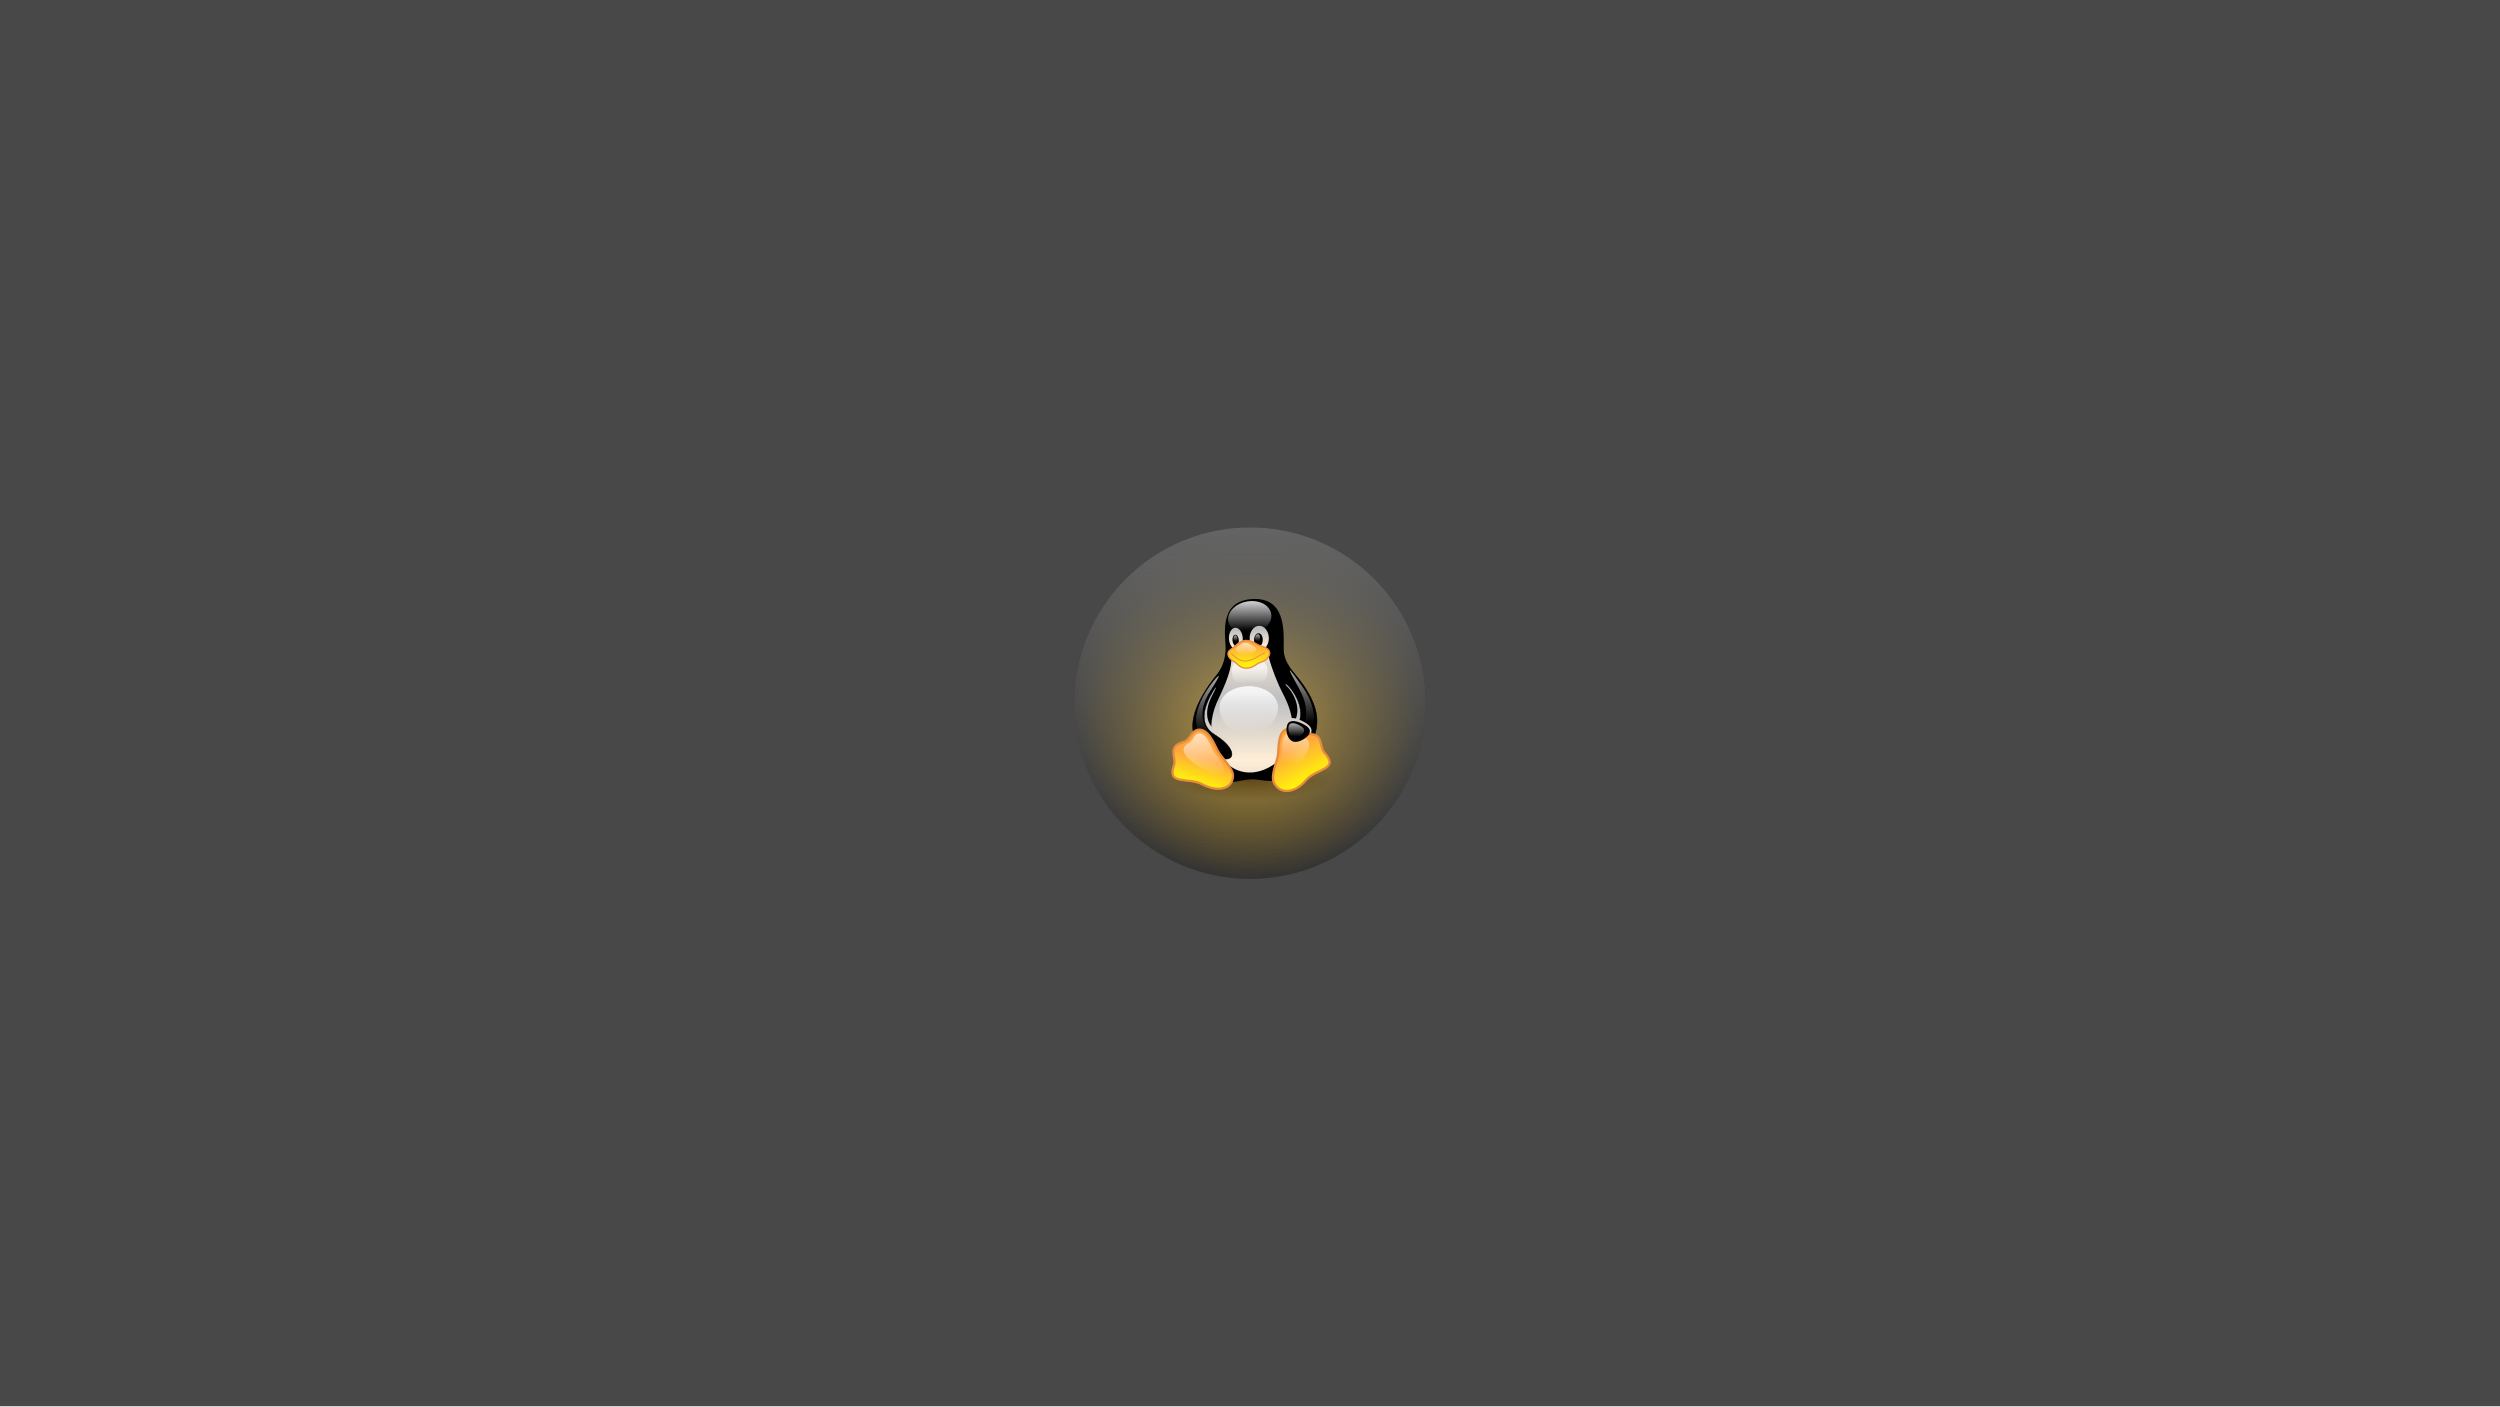
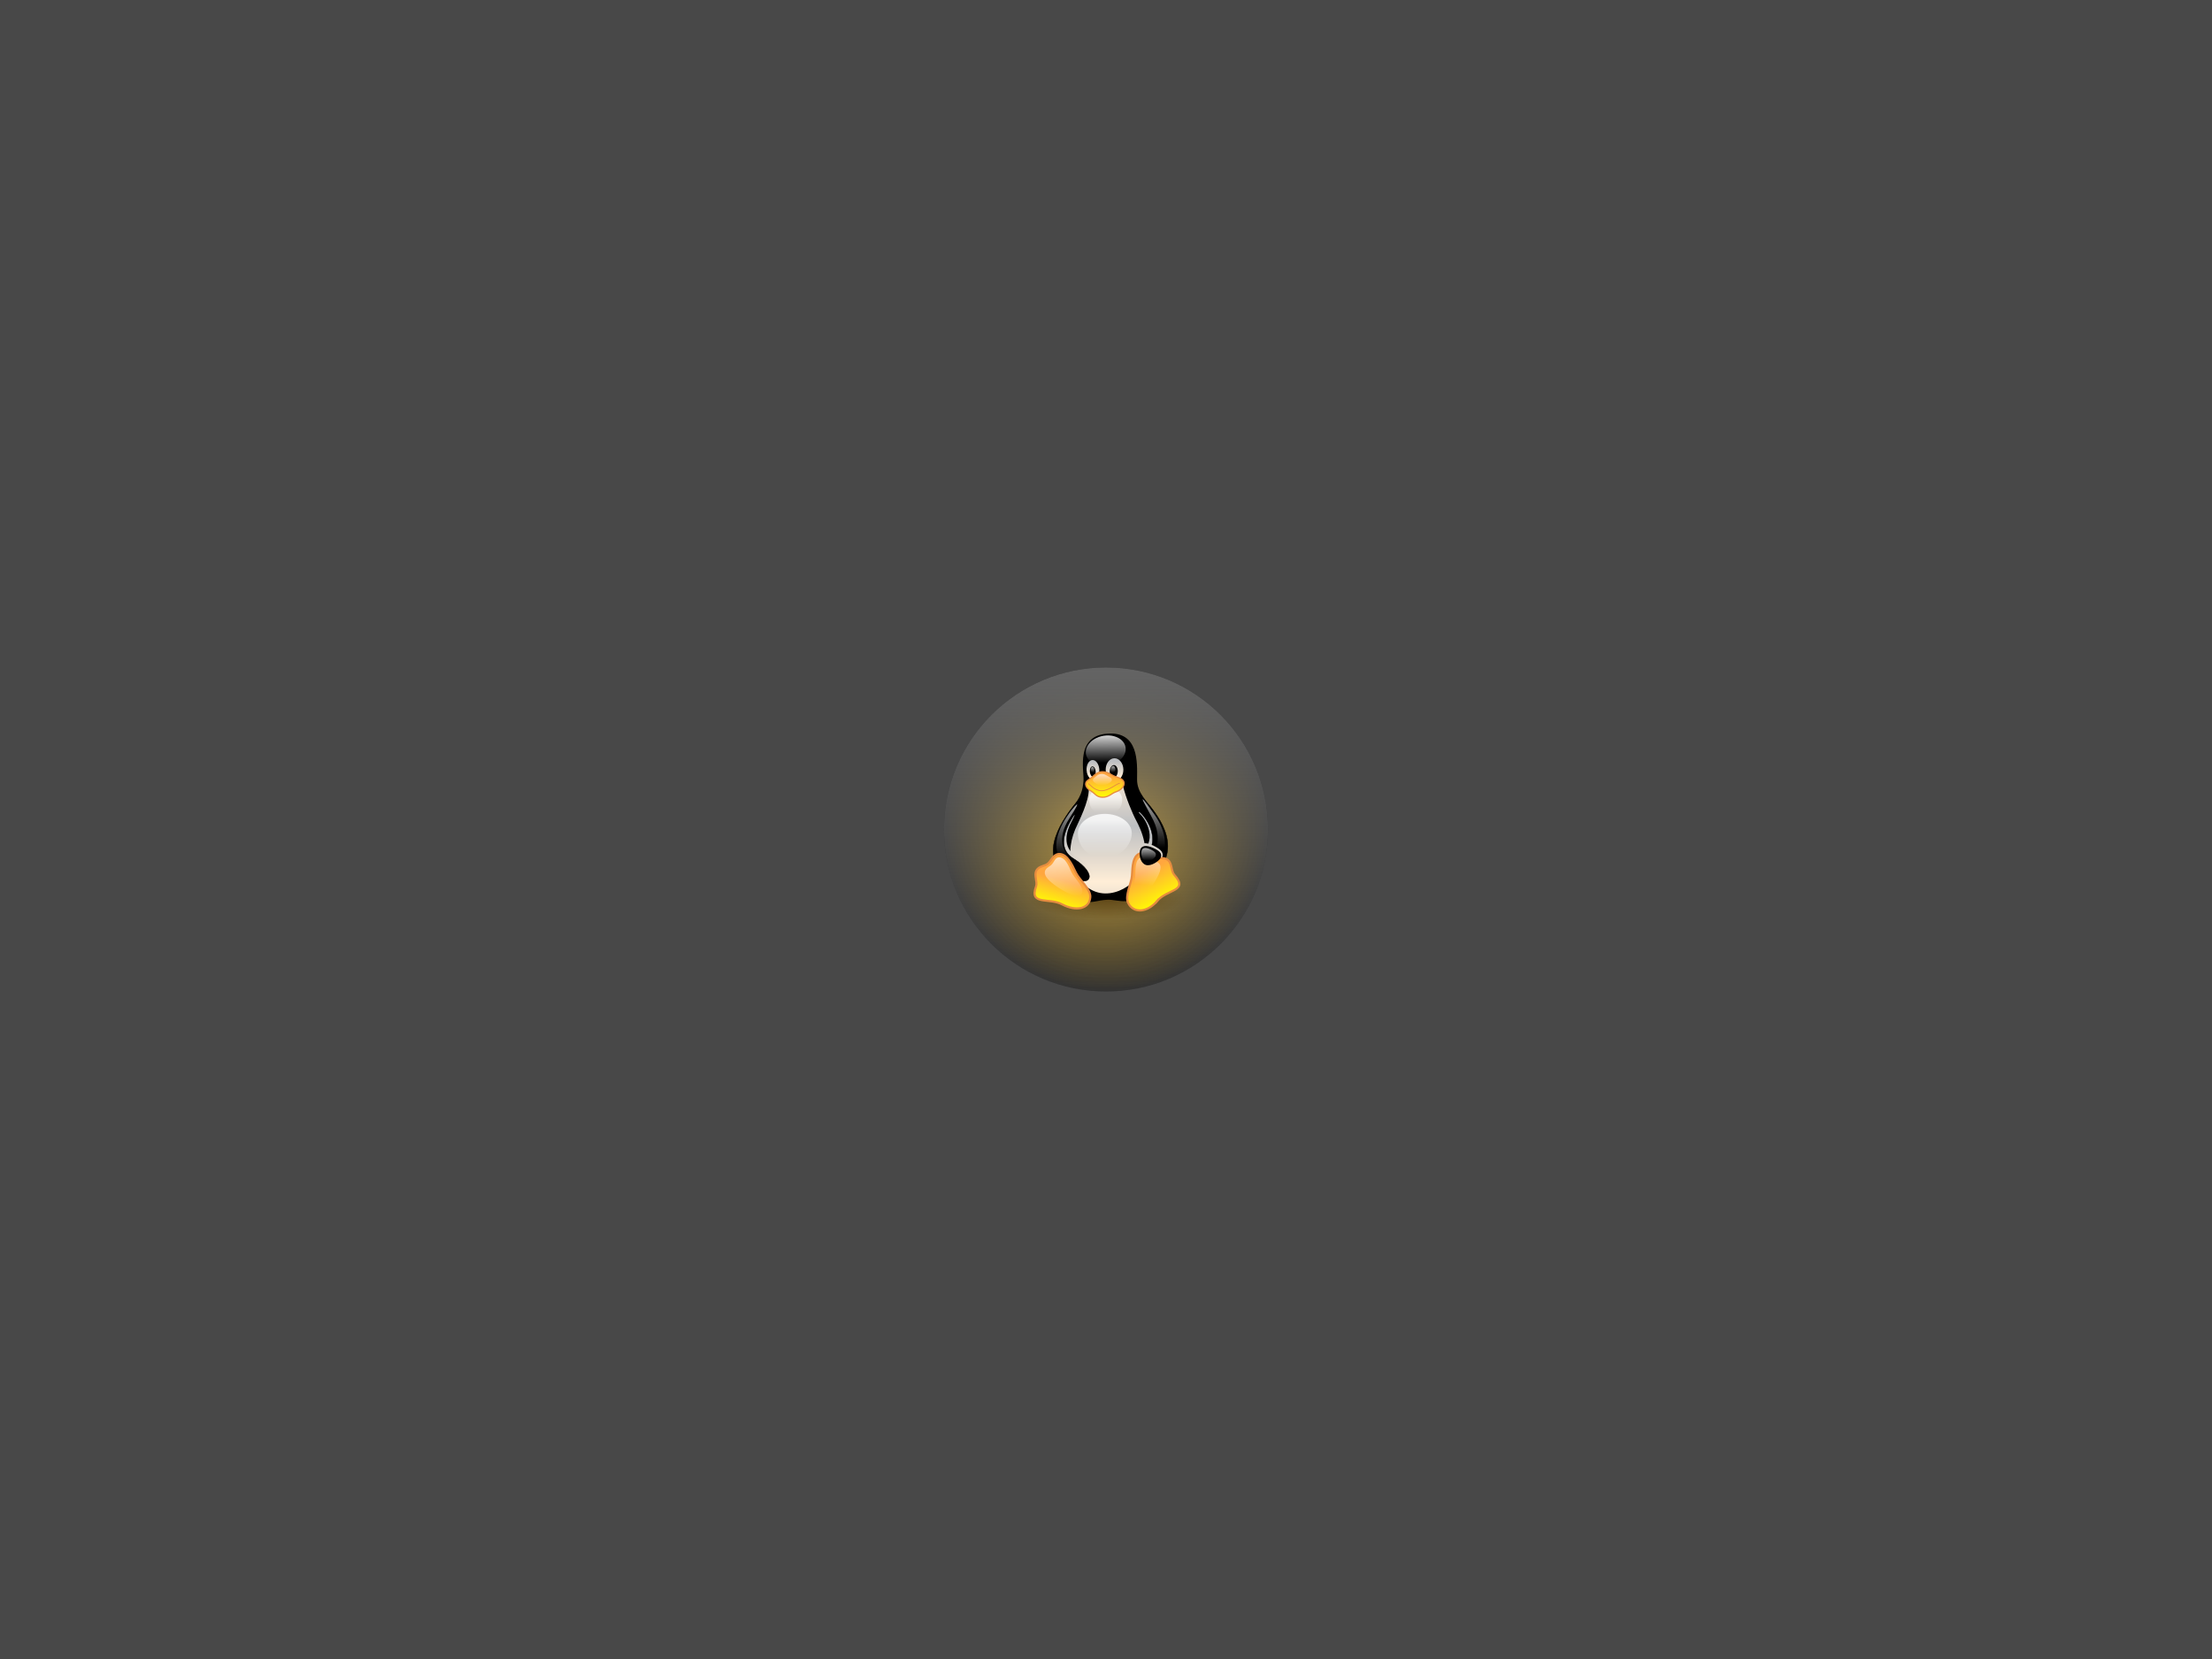
- <svg xmlns="http://www.w3.org/2000/svg" xmlns:ns1="http://www.openswatchbook.org/uri/2009/osb" xmlns:xlink="http://www.w3.org/1999/xlink" id="svg3004" version="1.1" width="1280" height="720" xml:space="preserve">
+ <svg xmlns="http://www.w3.org/2000/svg" xmlns:ns1="http://www.openswatchbook.org/uri/2009/osb" xmlns:xlink="http://www.w3.org/1999/xlink" id="svg3004" version="1.1" width="1024" height="768" xml:space="preserve">
  <defs id="defs3008">
    <linearGradient id="linearGradient4814">
      <stop style="stop-color:#ffba4e;stop-opacity:1;" offset="0" id="stop4816" />
      <stop style="stop-color:#ffba4e;stop-opacity:0;" offset="1" id="stop4818" />
    </linearGradient>
    <linearGradient id="linearGradient5047">
      <stop style="stop-color:#fdd005;stop-opacity:1;" offset="0" id="stop5049" />
      <stop style="stop-color:#fdd005;stop-opacity:0;" offset="1" id="stop5051" />
    </linearGradient>
    <linearGradient id="linearGradient4164">
      <stop style="stop-color:#a80030;stop-opacity:1;" offset="0" id="stop4166" />
      <stop style="stop-color:#a80030;stop-opacity:0;" offset="1" id="stop4168" />
    </linearGradient>
    <linearGradient id="linearGradient5303">
      <stop style="stop-color:#f26711;stop-opacity:1;" offset="0" id="stop5305" />
      <stop style="stop-color:#f26711;stop-opacity:0;" offset="1" id="stop5307" />
    </linearGradient>
    <linearGradient id="linearGradient5267">
      <stop style="stop-color:#666666;stop-opacity:1;" offset="0" id="stop5269" />
      <stop style="stop-color:#666666;stop-opacity:0;" offset="1" id="stop5271" />
    </linearGradient>
    <linearGradient id="linearGradient5251" ns1:paint="solid">
      <stop style="stop-color:#666666;stop-opacity:1;" offset="0" id="stop5253" />
    </linearGradient>
    <linearGradient xlink:href="#linearGradient5267" id="linearGradient5273" x1="-395.365" y1="-212.642" x2="4.763" y2="-212.642" gradientUnits="userSpaceOnUse" />
    <radialGradient xlink:href="#linearGradient5303" id="radialGradient5325" cx="-163.148" cy="-366.263" fx="-163.148" fy="-366.263" r="144.094" gradientTransform="matrix(1,0,0,0.9338842,0,-24.21576)" gradientUnits="userSpaceOnUse" />
    <radialGradient xlink:href="#linearGradient4164" id="radialGradient4170" cx="1447.778" cy="-272.917" fx="1447.778" fy="-272.917" r="223.333" gradientTransform="matrix(1,0,0,0.9751244,0,-6.788974)" gradientUnits="userSpaceOnUse" />
    <radialGradient xlink:href="#linearGradient4164-9" id="radialGradient4170-9" cx="1447.778" cy="-272.917" fx="1447.778" fy="-272.917" r="223.333" gradientTransform="matrix(1,0,0,0.9751244,0,-6.788974)" gradientUnits="userSpaceOnUse" />
    <linearGradient id="linearGradient4164-9">
      <stop style="stop-color:#a80030;stop-opacity:1;" offset="0" id="stop4166-0" />
      <stop style="stop-color:#a80030;stop-opacity:0;" offset="1" id="stop4168-2" />
    </linearGradient>
    <radialGradient r="223.333" fy="-272.917" fx="1447.778" cy="-272.917" cx="1447.778" gradientTransform="matrix(1,0,0,0.9751244,0,-6.788974)" gradientUnits="userSpaceOnUse" id="radialGradient4206" xlink:href="#linearGradient4164-9" />
    <radialGradient xlink:href="#linearGradient4164" id="radialGradient14319" gradientUnits="userSpaceOnUse" gradientTransform="matrix(1,0,0,0.9751244,0,-6.788974)" cx="1447.778" cy="-272.917" fx="1447.778" fy="-272.917" r="223.333" />
    <linearGradient xlink:href="#linearGradient5267" id="linearGradient14321" gradientUnits="userSpaceOnUse" x1="-395.365" y1="-212.642" x2="4.763" y2="-212.642" />
    <linearGradient xlink:href="#linearGradient5267" id="linearGradient14345" gradientUnits="userSpaceOnUse" x1="-395.365" y1="-212.642" x2="4.763" y2="-212.642" />
    <radialGradient xlink:href="#linearGradient4164" id="radialGradient14347" gradientUnits="userSpaceOnUse" gradientTransform="matrix(1,0,0,0.9751244,0,-6.788974)" cx="1447.778" cy="-272.917" fx="1447.778" fy="-272.917" r="223.333" />
    <radialGradient xlink:href="#linearGradient4164" id="radialGradient14931" gradientUnits="userSpaceOnUse" gradientTransform="matrix(1,0,0,0.9751244,0,-6.788974)" cx="1447.778" cy="-272.917" fx="1447.778" fy="-272.917" r="223.333" />
    <linearGradient xlink:href="#linearGradient5267" id="linearGradient14933" gradientUnits="userSpaceOnUse" x1="-395.365" y1="-212.642" x2="4.763" y2="-212.642" />
    <radialGradient xlink:href="#linearGradient4164" id="radialGradient14961" gradientUnits="userSpaceOnUse" gradientTransform="matrix(1,0,0,0.9751244,0,-6.788974)" cx="1447.778" cy="-272.917" fx="1447.778" fy="-272.917" r="223.333" />
    <linearGradient xlink:href="#linearGradient5267" id="linearGradient14963" gradientUnits="userSpaceOnUse" x1="-395.365" y1="-212.642" x2="4.763" y2="-212.642" />
    <radialGradient xlink:href="#linearGradient4164" id="radialGradient14989" gradientUnits="userSpaceOnUse" gradientTransform="matrix(1,0,0,0.9751244,0,-6.788974)" cx="1447.778" cy="-272.917" fx="1447.778" fy="-272.917" r="223.333" />
    <linearGradient xlink:href="#linearGradient5267" id="linearGradient14991" gradientUnits="userSpaceOnUse" x1="-395.365" y1="-212.642" x2="4.763" y2="-212.642" />
    <linearGradient xlink:href="#linearGradient5267" id="linearGradient15015" gradientUnits="userSpaceOnUse" x1="-395.365" y1="-212.642" x2="4.763" y2="-212.642" />
    <linearGradient xlink:href="#linearGradient5267" id="linearGradient3725" gradientUnits="userSpaceOnUse" x1="-395.365" y1="-212.642" x2="4.763" y2="-212.642" />
    <radialGradient r="125.556" fy="-292.917" fx="-318.889" cy="-292.917" cx="-318.889" gradientTransform="matrix(1,0,0,1.061947,0,18.14526)" gradientUnits="userSpaceOnUse" id="radialGradient3812" xlink:href="#linearGradient3787-8" />
    <linearGradient id="linearGradient3787-8">
      <stop style="stop-color:#000000;stop-opacity:1;" offset="0" id="stop3789-9" />
      <stop style="stop-color:#000000;stop-opacity:0;" offset="1" id="stop3791-4" />
    </linearGradient>
    <radialGradient r="125.556" fy="-292.917" fx="-318.889" cy="-292.917" cx="-318.889" gradientTransform="matrix(1,0,0,1.061947,0,18.14526)" gradientUnits="userSpaceOnUse" id="radialGradient6789" xlink:href="#linearGradient3787-8" />
    <linearGradient xlink:href="#linearGradient5267" id="linearGradient4511" gradientUnits="userSpaceOnUse" x1="-395.365" y1="-212.642" x2="4.763" y2="-212.642" />
    <radialGradient xlink:href="#linearGradient5047" id="radialGradient5053" cx="1447.778" cy="-272.917" fx="1447.778" fy="-272.917" r="223.333" gradientTransform="matrix(1,0,0,0.9751244,0,-6.788974)" gradientUnits="userSpaceOnUse" />
    <radialGradient xlink:href="#linearGradient3787-8" id="radialGradient5083" gradientUnits="userSpaceOnUse" gradientTransform="matrix(1,0,0,1.061947,0,18.14526)" cx="-318.889" cy="-292.917" fx="-318.889" fy="-292.917" r="125.556" />
    <radialGradient xlink:href="#linearGradient3787-8" id="radialGradient5117" gradientUnits="userSpaceOnUse" gradientTransform="matrix(1,0,0,1.061947,0,18.14526)" cx="-318.889" cy="-292.917" fx="-318.889" fy="-292.917" r="125.556" />
    <linearGradient xlink:href="#linearGradient5267" id="linearGradient5121" gradientUnits="userSpaceOnUse" x1="-395.365" y1="-212.642" x2="4.763" y2="-212.642" />
    <radialGradient xlink:href="#linearGradient172" id="radialGradient1399" gradientTransform="scale(1.045233,0.956725)" cx="446.778" cy="1219.412" fx="446.778" fy="1219.412" r="195.072" gradientUnits="userSpaceOnUse" />
    <linearGradient id="linearGradient172">
      <stop style="stop-color:#3f2600;stop-opacity:0.6;" offset="0" id="stop173" />
      <stop style="stop-color:#3f2600;stop-opacity:0;" offset="1" id="stop174" />
    </linearGradient>
    <linearGradient xlink:href="#linearGradient153" id="linearGradient1401" gradientUnits="userSpaceOnUse" x1="400.578" y1="369.53" x2="400.844" y2="304.079" gradientTransform="scale(0.575262,1.738339)" />
    <linearGradient id="linearGradient153">
      <stop style="stop-color:#ffeed7;stop-opacity:1;" offset="0" id="stop154" />
      <stop style="stop-color:#bdbfc2;stop-opacity:1;" offset="1" id="stop155" />
    </linearGradient>
    <linearGradient xlink:href="#linearGradient138" id="linearGradient1403" gradientUnits="userSpaceOnUse" x1="303.018" y1="237.932" x2="297.086" y2="330.096" gradientTransform="scale(1.116071,0.896001)" />
    <linearGradient id="linearGradient138">
      <stop style="stop-color:#ffffff;stop-opacity:0.8;" offset="0" id="stop139" />
      <stop style="stop-color:#ffffff;stop-opacity:0;" offset="1" id="stop140" />
    </linearGradient>
    <linearGradient xlink:href="#linearGradient153" id="linearGradient1405" gradientUnits="userSpaceOnUse" gradientTransform="scale(0.816497,1.224744)" x1="378.938" y1="278.602" x2="380.273" y2="243.916" />
    <linearGradient id="linearGradient3563">
      <stop style="stop-color:#ffeed7;stop-opacity:1;" offset="0" id="stop3565" />
      <stop style="stop-color:#bdbfc2;stop-opacity:1;" offset="1" id="stop3567" />
    </linearGradient>
    <linearGradient xlink:href="#linearGradient153" id="linearGradient1407" gradientUnits="userSpaceOnUse" x1="381.387" y1="277.495" x2="380.552" y2="245.683" gradientTransform="scale(0.816497,1.224744)" />
    <linearGradient id="linearGradient3570">
      <stop style="stop-color:#ffeed7;stop-opacity:1;" offset="0" id="stop3572" />
      <stop style="stop-color:#bdbfc2;stop-opacity:1;" offset="1" id="stop3574" />
    </linearGradient>
    <linearGradient xlink:href="#linearGradient167" id="linearGradient1409" gradientUnits="userSpaceOnUse" gradientTransform="scale(0.816497,1.224744)" x1="379.096" y1="240.927" x2="376.796" y2="281.016" />
    <linearGradient id="linearGradient167">
      <stop style="stop-color:#ffffff;stop-opacity:0.65;" offset="0" id="stop168" />
      <stop style="stop-color:#ffffff;stop-opacity:0;" offset="1" id="stop169" />
    </linearGradient>
    <linearGradient xlink:href="#linearGradient167" id="linearGradient1411" gradientUnits="userSpaceOnUse" x1="389.635" y1="242.282" x2="387.069" y2="281.325" gradientTransform="scale(0.816497,1.224744)" />
    <linearGradient id="linearGradient3581">
      <stop style="stop-color:#ffffff;stop-opacity:0.65;" offset="0" id="stop3583" />
      <stop style="stop-color:#ffffff;stop-opacity:0;" offset="1" id="stop3585" />
    </linearGradient>
    <linearGradient xlink:href="#linearGradient153" id="linearGradient1413" gradientUnits="userSpaceOnUse" spreadMethod="reflect" x1="437.579" y1="528.872" x2="437.579" y2="394.104" gradientTransform="scale(0.812855,1.230232)" />
    <linearGradient id="linearGradient3588">
      <stop style="stop-color:#ffeed7;stop-opacity:1;" offset="0" id="stop3590" />
      <stop style="stop-color:#bdbfc2;stop-opacity:1;" offset="1" id="stop3592" />
    </linearGradient>
    <linearGradient xlink:href="#linearGradient153" id="linearGradient1415" gradientUnits="userSpaceOnUse" x1="375.173" y1="419.785" x2="377.485" y2="324.038" gradientTransform="scale(0.649784,1.538974)" />
    <linearGradient id="linearGradient3595">
      <stop style="stop-color:#ffeed7;stop-opacity:1;" offset="0" id="stop3597" />
      <stop style="stop-color:#bdbfc2;stop-opacity:1;" offset="1" id="stop3599" />
    </linearGradient>
    <linearGradient xlink:href="#linearGradient138" id="linearGradient1417" gradientUnits="userSpaceOnUse" x1="320.751" y1="498.178" x2="321.322" y2="614.504" gradientTransform="scale(1.074798,0.930408)" />
    <linearGradient id="linearGradient3602">
      <stop style="stop-color:#ffffff;stop-opacity:0.8;" offset="0" id="stop3604" />
      <stop style="stop-color:#ffffff;stop-opacity:0;" offset="1" id="stop3606" />
    </linearGradient>
    <linearGradient xlink:href="#linearGradient167" id="linearGradient1419" gradientUnits="userSpaceOnUse" x1="322.483" y1="435.268" x2="323.251" y2="488.483" gradientTransform="scale(1.077001,0.928504)" />
    <linearGradient id="linearGradient3609">
      <stop style="stop-color:#ffffff;stop-opacity:0.65;" offset="0" id="stop3611" />
      <stop style="stop-color:#ffffff;stop-opacity:0;" offset="1" id="stop3613" />
    </linearGradient>
    <linearGradient xlink:href="#linearGradient167" id="linearGradient1421" gradientUnits="userSpaceOnUse" x1="411.221" y1="242.944" x2="411.221" y2="331.449" gradientTransform="scale(0.571707,1.749147)" />
    <linearGradient id="linearGradient3616">
      <stop style="stop-color:#ffffff;stop-opacity:0.65;" offset="0" id="stop3618" />
      <stop style="stop-color:#ffffff;stop-opacity:0;" offset="1" id="stop3620" />
    </linearGradient>
    <linearGradient xlink:href="#linearGradient167" id="linearGradient1423" gradientUnits="userSpaceOnUse" x1="867.345" y1="234.739" x2="867.335" y2="314.839" gradientTransform="scale(0.572667,1.746214)" />
    <linearGradient id="linearGradient3623">
      <stop style="stop-color:#ffffff;stop-opacity:0.65;" offset="0" id="stop3625" />
      <stop style="stop-color:#ffffff;stop-opacity:0;" offset="1" id="stop3627" />
    </linearGradient>
    <linearGradient xlink:href="#linearGradient162" id="linearGradient1425" gradientUnits="userSpaceOnUse" x1="236.254" y1="657.111" x2="212.51" y2="737.412" gradientTransform="scale(1.011514,0.988617)" />
    <linearGradient id="linearGradient162">
      <stop style="stop-color:#ffa63f;stop-opacity:1;" offset="0" id="stop163" />
      <stop style="stop-color:#ffff00;stop-opacity:1;" offset="1" id="stop164" />
    </linearGradient>
    <linearGradient xlink:href="#linearGradient153" id="linearGradient1427" gradientUnits="userSpaceOnUse" x1="381.566" y1="655.731" x2="279.643" y2="386.666" gradientTransform="scale(1.065499,0.938527)" />
    <linearGradient id="linearGradient3634">
      <stop style="stop-color:#ffeed7;stop-opacity:1;" offset="0" id="stop3636" />
      <stop style="stop-color:#bdbfc2;stop-opacity:1;" offset="1" id="stop3638" />
    </linearGradient>
    <linearGradient xlink:href="#linearGradient162" id="linearGradient1429" gradientUnits="userSpaceOnUse" x1="218.117" y1="630.305" x2="203.127" y2="737.854" gradientTransform="scale(1.009851,0.990245)" />
    <linearGradient id="linearGradient3641">
      <stop style="stop-color:#ffa63f;stop-opacity:1;" offset="0" id="stop3643" />
      <stop style="stop-color:#ffff00;stop-opacity:1;" offset="1" id="stop3645" />
    </linearGradient>
    <linearGradient xlink:href="#linearGradient167" id="linearGradient1431" gradientUnits="userSpaceOnUse" gradientTransform="scale(1.007724,0.992335)" x1="117.89" y1="587.236" x2="182.245" y2="704.731" />
    <linearGradient id="linearGradient3648">
      <stop style="stop-color:#ffffff;stop-opacity:0.65;" offset="0" id="stop3650" />
      <stop style="stop-color:#ffffff;stop-opacity:0;" offset="1" id="stop3652" />
    </linearGradient>
    <linearGradient xlink:href="#linearGradient167" id="linearGradient1433" gradientUnits="userSpaceOnUse" x1="223.101" y1="570.418" x2="230.535" y2="710.977" gradientTransform="scale(0.999504,1.000496)" />
    <linearGradient id="linearGradient3655">
      <stop style="stop-color:#ffffff;stop-opacity:0.65;" offset="0" id="stop3657" />
      <stop style="stop-color:#ffffff;stop-opacity:0;" offset="1" id="stop3659" />
    </linearGradient>
    <linearGradient xlink:href="#linearGradient167" id="linearGradient1435" gradientUnits="userSpaceOnUse" x1="316.94" y1="474.018" x2="371.609" y2="582.635" gradientTransform="scale(1.065499,0.938527)" />
    <linearGradient id="linearGradient3662">
      <stop style="stop-color:#ffffff;stop-opacity:0.65;" offset="0" id="stop3664" />
      <stop style="stop-color:#ffffff;stop-opacity:0;" offset="1" id="stop3666" />
    </linearGradient>
    <linearGradient xlink:href="#linearGradient162" id="linearGradient1437" gradientUnits="userSpaceOnUse" x1="284.687" y1="410.463" x2="285.459" y2="485.699" gradientTransform="scale(1.218684,0.820557)" />
    <linearGradient id="linearGradient3669">
      <stop style="stop-color:#ffa63f;stop-opacity:1;" offset="0" id="stop3671" />
      <stop style="stop-color:#ffff00;stop-opacity:1;" offset="1" id="stop3673" />
    </linearGradient>
    <linearGradient xlink:href="#linearGradient167" id="linearGradient1439" gradientUnits="userSpaceOnUse" x1="288.824" y1="398.854" x2="288.376" y2="482.559" gradientTransform="scale(1.221941,0.81837)" />
    <linearGradient id="linearGradient3676">
      <stop style="stop-color:#ffffff;stop-opacity:0.65;" offset="0" id="stop3678" />
      <stop style="stop-color:#ffffff;stop-opacity:0;" offset="1" id="stop3680" />
    </linearGradient>
    <linearGradient xlink:href="#linearGradient167" id="linearGradient3977" gradientUnits="userSpaceOnUse" gradientTransform="matrix(0.1380199,0,0,-0.08769289,66.46544,179.7769)" x1="288.824" y1="398.854" x2="288.376" y2="482.559" />
    <linearGradient xlink:href="#linearGradient162" id="linearGradient3981" gradientUnits="userSpaceOnUse" gradientTransform="matrix(0.2740391,0,0,-0.1845145,29.24367,219.2312)" x1="284.687" y1="410.463" x2="285.459" y2="485.699" />
    <linearGradient xlink:href="#linearGradient167" id="linearGradient3984" gradientUnits="userSpaceOnUse" gradientTransform="matrix(0.06732203,-0.02864828,-0.02175519,-0.05798908,126.2176,131.8404)" x1="316.94" y1="474.018" x2="371.609" y2="582.635" />
    <linearGradient xlink:href="#linearGradient167" id="linearGradient3988" gradientUnits="userSpaceOnUse" gradientTransform="matrix(0.1805775,0.00940116,-0.00313167,-0.1882154,39.80997,194.2191)" x1="223.101" y1="570.418" x2="230.535" y2="710.977" />
    <linearGradient xlink:href="#linearGradient167" id="linearGradient3991" gradientUnits="userSpaceOnUse" gradientTransform="matrix(-0.1713282,-0.06231461,0.07570304,-0.1706689,124.3838,200.673)" x1="117.89" y1="587.236" x2="182.245" y2="704.731" />
    <linearGradient xlink:href="#linearGradient162" id="linearGradient3994" gradientUnits="userSpaceOnUse" gradientTransform="matrix(-0.2122743,-0.07687026,0.08466546,-0.2074906,126.9049,227.5631)" x1="218.117" y1="630.305" x2="203.127" y2="737.854" />
    <linearGradient xlink:href="#linearGradient153" id="linearGradient3997" gradientUnits="userSpaceOnUse" gradientTransform="matrix(0.1146608,-0.05148077,-0.04045634,-0.1042062,121.9085,163.8301)" x1="381.566" y1="655.731" x2="279.643" y2="386.666" />
    <linearGradient xlink:href="#linearGradient162" id="linearGradient4000" gradientUnits="userSpaceOnUse" gradientTransform="matrix(0.2274538,0,0,-0.2223054,29.24367,219.2312)" x1="236.254" y1="657.111" x2="212.51" y2="737.412" />
    <linearGradient xlink:href="#linearGradient167" id="linearGradient4003" gradientUnits="userSpaceOnUse" gradientTransform="matrix(0.1287726,0,0,-0.3926624,29.24367,219.2312)" x1="867.345" y1="234.739" x2="867.335" y2="314.839" />
    <linearGradient xlink:href="#linearGradient167" id="linearGradient4006" gradientUnits="userSpaceOnUse" gradientTransform="matrix(0.1285567,0,0,-0.3933219,29.24367,219.2312)" x1="411.221" y1="242.944" x2="411.221" y2="331.449" />
    <linearGradient xlink:href="#linearGradient167" id="linearGradient4009" gradientUnits="userSpaceOnUse" gradientTransform="matrix(0.2299349,0,0,-0.1782349,33.77136,207.1017)" x1="322.483" y1="435.268" x2="323.251" y2="488.483" />
    <linearGradient xlink:href="#linearGradient138" id="linearGradient4012" gradientUnits="userSpaceOnUse" gradientTransform="matrix(0.2517556,0,0,-0.2050737,26.47117,216.7221)" x1="320.751" y1="498.178" x2="321.322" y2="614.504" />
    <linearGradient xlink:href="#linearGradient153" id="linearGradient4016" gradientUnits="userSpaceOnUse" gradientTransform="matrix(0.1624034,0.01298354,0.02829699,-0.3604963,15.38462,218.9494)" x1="375.173" y1="419.785" x2="377.485" y2="324.038" />
    <linearGradient xlink:href="#linearGradient153" id="linearGradient4019" gradientUnits="userSpaceOnUse" gradientTransform="matrix(0.1827824,0,0,-0.2766361,29.24367,219.3617)" spreadMethod="reflect" x1="437.579" y1="528.872" x2="437.579" y2="394.104" />
    <linearGradient xlink:href="#linearGradient167" id="linearGradient4022" gradientUnits="userSpaceOnUse" gradientTransform="matrix(0.05242334,0.00599586,0.00910438,-0.08780787,76.71351,168.4125)" x1="389.635" y1="242.282" x2="387.069" y2="281.325" />
    <linearGradient xlink:href="#linearGradient167" id="linearGradient4025" gradientUnits="userSpaceOnUse" gradientTransform="matrix(-0.07055037,0.00535441,-0.01030961,-0.1047863,142.2233,173.4456)" x1="379.096" y1="240.927" x2="376.796" y2="281.016" />
    <linearGradient xlink:href="#linearGradient153" id="linearGradient4030" gradientUnits="userSpaceOnUse" gradientTransform="matrix(-0.2659752,-0.0072722,0.00699133,-0.3422322,213.0942,240.3275)" x1="381.387" y1="277.495" x2="380.552" y2="245.683" />
    <linearGradient xlink:href="#linearGradient153" id="linearGradient4033" gradientUnits="userSpaceOnUse" gradientTransform="matrix(0.1915991,0.01109432,0.01699231,-0.2957972,21.92261,221.0503)" x1="378.938" y1="278.602" x2="380.273" y2="243.916" />
    <linearGradient xlink:href="#linearGradient138" id="linearGradient4036" gradientUnits="userSpaceOnUse" gradientTransform="matrix(0.2542296,0.01432845,-0.00741112,-0.1927335,32.24588,211.7218)" x1="303.018" y1="237.932" x2="297.086" y2="330.096" />
    <linearGradient xlink:href="#linearGradient153" id="linearGradient4040" gradientUnits="userSpaceOnUse" gradientTransform="matrix(-0.1735846,0.0023234,-0.00660562,-0.45997,206.9994,241.8099)" x1="400.578" y1="369.53" x2="400.844" y2="304.079" />
    <radialGradient xlink:href="#linearGradient172" id="radialGradient4044" gradientUnits="userSpaceOnUse" gradientTransform="matrix(0.2665685,0,0,-0.07138059,-11.09678,149.1275)" cx="446.778" cy="1219.412" fx="446.778" fy="1219.412" r="195.072" />
    <radialGradient xlink:href="#linearGradient4814" id="radialGradient4820" cx="1447.778" cy="-272.917" fx="1447.778" fy="-272.917" r="223.333" gradientTransform="matrix(1,0,0,0.9751244,0,-6.788974)" gradientUnits="userSpaceOnUse" />
    <radialGradient xlink:href="#linearGradient3787-8-8" id="radialGradient4017" gradientUnits="userSpaceOnUse" gradientTransform="matrix(1,0,0,1.061947,0,18.14526)" cx="-318.889" cy="-292.917" fx="-318.889" fy="-292.917" r="125.556" />
    <linearGradient id="linearGradient3787-8-8">
      <stop style="stop-color:#000000;stop-opacity:1;" offset="0" id="stop3789-9-5" />
      <stop style="stop-color:#000000;stop-opacity:0;" offset="1" id="stop3791-4-5" />
    </linearGradient>
    <radialGradient xlink:href="#linearGradient5013" id="radialGradient4015" gradientUnits="userSpaceOnUse" gradientTransform="matrix(1,0,0,0.9751244,0,-6.788974)" cx="1447.778" cy="-272.917" fx="1447.778" fy="-272.917" r="223.333" />
    <linearGradient id="linearGradient5013">
      <stop style="stop-color:#ffc42b;stop-opacity:1;" offset="0" id="stop5015" />
      <stop style="stop-color:#ffc42b;stop-opacity:0;" offset="1" id="stop5017" />
    </linearGradient>
    <linearGradient xlink:href="#linearGradient5267-0" id="linearGradient4013" gradientUnits="userSpaceOnUse" x1="-395.365" y1="-212.642" x2="4.763" y2="-212.642" />
    <linearGradient id="linearGradient5267-0">
      <stop style="stop-color:#646464;stop-opacity:1;" offset="0" id="stop5269-7" />
      <stop style="stop-color:#666666;stop-opacity:0;" offset="1" id="stop5271-7" />
    </linearGradient>
    <radialGradient xlink:href="#linearGradient172-9" id="radialGradient3203" gradientUnits="userSpaceOnUse" gradientTransform="matrix(0.2665685,0,0,-0.07138059,-11.09678,149.1275)" cx="446.778" cy="1219.412" fx="446.778" fy="1219.412" r="195.072" />
    <linearGradient id="linearGradient172-9">
      <stop style="stop-color:#3f2600;stop-opacity:0.6;" offset="0" id="stop173-5" />
      <stop style="stop-color:#3f2600;stop-opacity:0;" offset="1" id="stop174-7" />
    </linearGradient>
    <linearGradient xlink:href="#linearGradient153-3" id="linearGradient3205" gradientUnits="userSpaceOnUse" gradientTransform="matrix(-0.1735846,0.0023234,-0.00660562,-0.45997,206.9994,241.8099)" x1="400.578" y1="369.53" x2="400.844" y2="304.079" />
    <linearGradient id="linearGradient153-3">
      <stop style="stop-color:#ffeed7;stop-opacity:1;" offset="0" id="stop154-8" />
      <stop style="stop-color:#bdbfc2;stop-opacity:1;" offset="1" id="stop155-9" />
    </linearGradient>
    <linearGradient xlink:href="#linearGradient138-2" id="linearGradient3207" gradientUnits="userSpaceOnUse" gradientTransform="matrix(0.2542296,0.01432845,-0.00741112,-0.1927335,32.24588,211.7218)" x1="303.018" y1="237.932" x2="297.086" y2="330.096" />
    <linearGradient id="linearGradient138-2">
      <stop style="stop-color:#ffffff;stop-opacity:0.8;" offset="0" id="stop139-6" />
      <stop style="stop-color:#ffffff;stop-opacity:0;" offset="1" id="stop140-0" />
    </linearGradient>
    <linearGradient xlink:href="#linearGradient153-3" id="linearGradient3209" gradientUnits="userSpaceOnUse" gradientTransform="matrix(0.1915991,0.01109432,0.01699231,-0.2957972,21.92261,221.0503)" x1="378.938" y1="278.602" x2="380.273" y2="243.916" />
    <linearGradient id="linearGradient4468">
      <stop style="stop-color:#ffeed7;stop-opacity:1;" offset="0" id="stop4470" />
      <stop style="stop-color:#bdbfc2;stop-opacity:1;" offset="1" id="stop4472" />
    </linearGradient>
    <linearGradient xlink:href="#linearGradient153-3" id="linearGradient3211" gradientUnits="userSpaceOnUse" gradientTransform="matrix(-0.2659752,-0.0072722,0.00699133,-0.3422322,213.0942,240.3275)" x1="381.387" y1="277.495" x2="380.552" y2="245.683" />
    <linearGradient id="linearGradient4475">
      <stop style="stop-color:#ffeed7;stop-opacity:1;" offset="0" id="stop4477" />
      <stop style="stop-color:#bdbfc2;stop-opacity:1;" offset="1" id="stop4479" />
    </linearGradient>
    <linearGradient xlink:href="#linearGradient167-5" id="linearGradient3213" gradientUnits="userSpaceOnUse" gradientTransform="matrix(-0.07055037,0.00535441,-0.01030961,-0.1047863,142.2233,173.4456)" x1="379.096" y1="240.927" x2="376.796" y2="281.016" />
    <linearGradient id="linearGradient167-5">
      <stop style="stop-color:#ffffff;stop-opacity:0.65;" offset="0" id="stop168-6" />
      <stop style="stop-color:#ffffff;stop-opacity:0;" offset="1" id="stop169-7" />
    </linearGradient>
    <linearGradient xlink:href="#linearGradient167-5" id="linearGradient3215" gradientUnits="userSpaceOnUse" gradientTransform="matrix(0.05242334,0.00599586,0.00910438,-0.08780787,76.71351,168.4125)" x1="389.635" y1="242.282" x2="387.069" y2="281.325" />
    <linearGradient id="linearGradient4486">
      <stop style="stop-color:#ffffff;stop-opacity:0.65;" offset="0" id="stop4488" />
      <stop style="stop-color:#ffffff;stop-opacity:0;" offset="1" id="stop4490" />
    </linearGradient>
    <linearGradient xlink:href="#linearGradient153-3" id="linearGradient3217" gradientUnits="userSpaceOnUse" gradientTransform="matrix(0.1827824,0,0,-0.2766361,29.24367,219.3617)" spreadMethod="reflect" x1="437.579" y1="528.872" x2="437.579" y2="394.104" />
    <linearGradient id="linearGradient4493">
      <stop style="stop-color:#ffeed7;stop-opacity:1;" offset="0" id="stop4495" />
      <stop style="stop-color:#bdbfc2;stop-opacity:1;" offset="1" id="stop4497" />
    </linearGradient>
    <linearGradient xlink:href="#linearGradient153-3" id="linearGradient3219" gradientUnits="userSpaceOnUse" gradientTransform="matrix(0.1624034,0.01298354,0.02829699,-0.3604963,15.38462,218.9494)" x1="375.173" y1="419.785" x2="377.485" y2="324.038" />
    <linearGradient id="linearGradient4500">
      <stop style="stop-color:#ffeed7;stop-opacity:1;" offset="0" id="stop4502" />
      <stop style="stop-color:#bdbfc2;stop-opacity:1;" offset="1" id="stop4504" />
    </linearGradient>
    <linearGradient xlink:href="#linearGradient138-2" id="linearGradient3221" gradientUnits="userSpaceOnUse" gradientTransform="matrix(0.2517556,0,0,-0.2050737,26.47117,216.7221)" x1="320.751" y1="498.178" x2="321.322" y2="614.504" />
    <linearGradient id="linearGradient4507">
      <stop style="stop-color:#ffffff;stop-opacity:0.8;" offset="0" id="stop4509" />
      <stop style="stop-color:#ffffff;stop-opacity:0;" offset="1" id="stop4511" />
    </linearGradient>
    <linearGradient xlink:href="#linearGradient167-5" id="linearGradient3223" gradientUnits="userSpaceOnUse" gradientTransform="matrix(0.2299349,0,0,-0.1782349,33.77136,207.1017)" x1="322.483" y1="435.268" x2="323.251" y2="488.483" />
    <linearGradient id="linearGradient4514">
      <stop style="stop-color:#ffffff;stop-opacity:0.65;" offset="0" id="stop4516" />
      <stop style="stop-color:#ffffff;stop-opacity:0;" offset="1" id="stop4518" />
    </linearGradient>
    <linearGradient xlink:href="#linearGradient167-5" id="linearGradient3225" gradientUnits="userSpaceOnUse" gradientTransform="matrix(0.1285567,0,0,-0.3933219,29.24367,219.2312)" x1="411.221" y1="242.944" x2="411.221" y2="331.449" />
    <linearGradient id="linearGradient4521">
      <stop style="stop-color:#ffffff;stop-opacity:0.65;" offset="0" id="stop4523" />
      <stop style="stop-color:#ffffff;stop-opacity:0;" offset="1" id="stop4525" />
    </linearGradient>
    <linearGradient xlink:href="#linearGradient167-5" id="linearGradient3227" gradientUnits="userSpaceOnUse" gradientTransform="matrix(0.1287726,0,0,-0.3926624,29.24367,219.2312)" x1="867.345" y1="234.739" x2="867.335" y2="314.839" />
    <linearGradient id="linearGradient4528">
      <stop style="stop-color:#ffffff;stop-opacity:0.65;" offset="0" id="stop4530" />
      <stop style="stop-color:#ffffff;stop-opacity:0;" offset="1" id="stop4532" />
    </linearGradient>
    <linearGradient xlink:href="#linearGradient162-2" id="linearGradient3229" gradientUnits="userSpaceOnUse" gradientTransform="matrix(0.2274538,0,0,-0.2223054,29.24367,219.2312)" x1="236.254" y1="657.111" x2="212.51" y2="737.412" />
    <linearGradient id="linearGradient162-2">
      <stop style="stop-color:#ffa63f;stop-opacity:1;" offset="0" id="stop163-4" />
      <stop style="stop-color:#ffff00;stop-opacity:1;" offset="1" id="stop164-2" />
    </linearGradient>
    <linearGradient xlink:href="#linearGradient153-3" id="linearGradient3231" gradientUnits="userSpaceOnUse" gradientTransform="matrix(0.1146608,-0.05148077,-0.04045634,-0.1042062,121.9085,163.8301)" x1="381.566" y1="655.731" x2="279.643" y2="386.666" />
    <linearGradient id="linearGradient4539">
      <stop style="stop-color:#ffeed7;stop-opacity:1;" offset="0" id="stop4541" />
      <stop style="stop-color:#bdbfc2;stop-opacity:1;" offset="1" id="stop4543" />
    </linearGradient>
    <linearGradient xlink:href="#linearGradient162-2" id="linearGradient3233" gradientUnits="userSpaceOnUse" gradientTransform="matrix(-0.2122743,-0.07687026,0.08466546,-0.2074906,126.9049,227.5631)" x1="218.117" y1="630.305" x2="203.127" y2="737.854" />
    <linearGradient id="linearGradient4546">
      <stop style="stop-color:#ffa63f;stop-opacity:1;" offset="0" id="stop4548" />
      <stop style="stop-color:#ffff00;stop-opacity:1;" offset="1" id="stop4550" />
    </linearGradient>
    <linearGradient xlink:href="#linearGradient167-5" id="linearGradient3235" gradientUnits="userSpaceOnUse" gradientTransform="matrix(-0.1713282,-0.06231461,0.07570304,-0.1706689,124.3838,200.673)" x1="117.89" y1="587.236" x2="182.245" y2="704.731" />
    <linearGradient id="linearGradient4553">
      <stop style="stop-color:#ffffff;stop-opacity:0.65;" offset="0" id="stop4555" />
      <stop style="stop-color:#ffffff;stop-opacity:0;" offset="1" id="stop4557" />
    </linearGradient>
    <linearGradient xlink:href="#linearGradient167-5" id="linearGradient3237" gradientUnits="userSpaceOnUse" gradientTransform="matrix(0.1805775,0.00940116,-0.00313167,-0.1882154,39.80997,194.2191)" x1="223.101" y1="570.418" x2="230.535" y2="710.977" />
    <linearGradient id="linearGradient4560">
      <stop style="stop-color:#ffffff;stop-opacity:0.65;" offset="0" id="stop4562" />
      <stop style="stop-color:#ffffff;stop-opacity:0;" offset="1" id="stop4564" />
    </linearGradient>
    <linearGradient xlink:href="#linearGradient167-5" id="linearGradient3239" gradientUnits="userSpaceOnUse" gradientTransform="matrix(0.06732203,-0.02864828,-0.02175519,-0.05798908,126.2176,131.8404)" x1="316.94" y1="474.018" x2="371.609" y2="582.635" />
    <linearGradient id="linearGradient4567">
      <stop style="stop-color:#ffffff;stop-opacity:0.65;" offset="0" id="stop4569" />
      <stop style="stop-color:#ffffff;stop-opacity:0;" offset="1" id="stop4571" />
    </linearGradient>
    <linearGradient xlink:href="#linearGradient162-2" id="linearGradient3241" gradientUnits="userSpaceOnUse" gradientTransform="matrix(0.2740391,0,0,-0.1845145,29.24367,219.2312)" x1="284.687" y1="410.463" x2="285.459" y2="485.699" />
    <linearGradient id="linearGradient4574">
      <stop style="stop-color:#ffa63f;stop-opacity:1;" offset="0" id="stop4576" />
      <stop style="stop-color:#ffff00;stop-opacity:1;" offset="1" id="stop4578" />
    </linearGradient>
    <linearGradient xlink:href="#linearGradient167-5" id="linearGradient3243" gradientUnits="userSpaceOnUse" gradientTransform="matrix(0.1380199,0,0,-0.08769289,66.46544,179.7769)" x1="288.824" y1="398.854" x2="288.376" y2="482.559" />
    <linearGradient id="linearGradient4581">
      <stop style="stop-color:#ffffff;stop-opacity:0.65;" offset="0" id="stop4583" />
      <stop style="stop-color:#ffffff;stop-opacity:0;" offset="1" id="stop4585" />
    </linearGradient>
  </defs>
-   <g id="g3012" transform="matrix(1.25,0,0,-1.25,0,720)">
-     <rect style="fill:#484848;fill-opacity:1;stroke:none" id="rect3036" width="1024" height="576" x="0" y="-576" transform="scale(1,-1)" />
-     <g transform="matrix(0.6666666,0,0,0.6666666,440,633.2598)" id="g4019">
+   <g id="g3012" transform="matrix(1.25,0,0,-1.25,0,768)">
+     <rect style="fill:#484848;fill-opacity:1;stroke:none" id="rect3036" width="819.2" height="614.4" x="0" y="-614.4" transform="scale(1,-1)" />
+     <g transform="matrix(0.5555555,0,0,0.5555555,349.6,594.9165)" id="g4019">
      <path transform="matrix(1.08777,0,0,-1.008,253.295,-858.2697)" d="m -34.286,-337.679 c 0,59.173 -44.452,107.143 -99.286,107.143 -54.834,0 -99.286,-47.969 -99.286,-107.143 0,-59.173 44.452,-107.143 99.286,-107.143 54.834,0 99.286,47.969 99.286,107.143 z" id="path3219" style="fill:#323232;fill-opacity:1;fill-rule:nonzero;stroke:none" />
      <path transform="matrix(0,0.860177,0.81,0,345.2625,-243.5889)" d="m -193.333,-292.917 c 0,73.638 -56.213,133.333 -125.556,133.333 -69.342,0 -125.556,-59.695 -125.556,-133.333 0,-73.638 56.213,-133.333 125.556,-133.333 69.342,0 125.556,59.695 125.556,133.333 z" id="path5277-0" style="opacity:0.75;fill:url(#radialGradient4017);fill-opacity:1;fill-rule:evenodd;stroke:none" />
      <path transform="matrix(0.4835821,0,0,-0.4959184,-592.1194,-653.2341)" d="m 1671.111,-272.917 c 0,120.275 -99.99,217.778 -223.333,217.778 -123.344,0 -223.333,-97.502 -223.333,-217.778 0,-120.275 99.99,-217.778 223.333,-217.778 123.344,0 223.333,97.502 223.333,217.778 z" id="path4162" style="fill:url(#radialGradient4015);fill-opacity:1;fill-rule:nonzero;stroke:none" />
      <path transform="matrix(0,-0.5398262,-0.5813513,0,-15.61974,-623.3183)" d="m 4.763,-212.642 c 0,102.6 -89.572,185.774 -200.064,185.774 -110.493,0 -200.064,-83.174 -200.064,-185.774 0,-102.6 89.572,-185.774 200.064,-185.774 110.493,0 200.064,83.174 200.064,185.774 z" id="path3806" style="fill:url(#linearGradient4013);fill-opacity:1;fill-rule:evenodd;stroke:none" />
      <g transform="translate(3.2675354e-6,-625.8897)" id="g4822">
        <path style="fill:url(#radialGradient3203);stroke:none" id="path175" d="m 160,62.085 a 52,13.924 0 1 0 -104,0 52,13.924 0 0 0 104,0 z" />
        <path style="fill:#000000;stroke:none" d="m 79.529,77.063 c -5.034,7.246 -6.016,30.803 5.731,45.295 5.821,6.952 7.306,11.798 7.765,18.302 0.312,7.416 -5.245,29.557 15.714,31.244 21.229,1.694 20.089,-19.262 19.966,-30.351 -0.101,-9.363 6.875,-14.67 11.647,-21.968 8.832,-13.409 8.085,-36.496 -1.664,-48.992 C 126.34,54.949 115.764,61.733 108.74,61.164 95.587,60.444 95.152,53.43 79.529,77.063 z" id="path106" />
        <path style="fill:url(#linearGradient3205);stroke:none" d="m 130.808,118.214 c 3.646,-3.356 13.134,-18.461 -1.87,-27.859 -5.289,-3.273 4.716,-15.809 9.52,-9.736 8.477,10.901 3.071,28.261 -2.014,34.482 -3.453,4.41 -8.734,6.118 -5.636,3.114 z" id="path113" />
        <path style="fill:#000000;stroke:#000000;stroke-width:0.281" d="m 129.777,120.274 c 6.01,-4.856 16.953,-21.954 0.992,-33.059 -5.242,-3.463 4.645,-14.381 10.197,-8.796 19.303,19.412 -0.504,41.734 -7.322,49.408 -6.093,6.674 -11.491,-1.577 -3.868,-7.553 z" id="path111" />
        <path style="fill:url(#linearGradient3207);stroke:none" id="path114" d="m 121.128,161.321 a 13.396,9.984 10.178 0 0 -26.594,-1.499 13.396,9.984 10.178 1 0 26.594,1.499 z" />
        <path style="fill:url(#linearGradient3209);stroke:none" id="path115" d="m 103.542,148.078 a 4.252,6.563 3.269 1 0 -8.489,-0.492 4.252,6.563 3.269 0 0 8.489,0.492 z" />
        <path style="fill:url(#linearGradient3211);stroke:none" id="path116" d="m 107.797,147.801 a 5.894,7.583 0.566 1 1 11.784,0.322 5.894,7.583 0.566 0 1 -11.784,-0.322 z" />
        <path style="fill:#000000;stroke:none" id="path117" d="m 110.493,146.855 a 4.163,2.678 87.997 1 1 5.357,-0.011 4.163,2.678 87.997 0 1 -5.357,0.011 z" />
        <path style="fill:#000000;stroke:none" id="path118" d="m 101.116,146.83 a 1.947,3.462 4.936 0 0 -3.868,-0.47 1.947,3.462 4.936 1 0 3.868,0.47 z" />
        <path style="fill:url(#linearGradient3213);stroke:none" id="path121" d="m 111.108,148.169 a 2.333,1.567 83.33 1 1 3.126,-0.237 2.333,1.567 83.33 0 1 -3.126,0.237 z" />
        <path style="fill:url(#linearGradient3215);stroke:none" id="path122" d="m 100.212,147.839 a 1.169,1.956 5.583 1 0 -2.323,-0.266 1.169,1.956 5.583 0 0 2.323,0.266 z" />
        <path style="fill:url(#linearGradient3217);stroke:none" d="m 87.417,107.958 c 2.886,6.544 9.02,18.04 9.151,26.929 0,7.07 21.178,8.759 22.877,1.7 1.7,-7.059 6.013,-17.648 8.758,-22.746 2.745,-5.098 10.751,-21.294 2.223,-35.427 -7.681,-12.512 -30.969,-22.411 -43.401,1.699 -4.183,8.367 -3.437,18.735 0.392,27.845 z" id="path128" />
        <path style="fill:url(#linearGradient3219);stroke:none" d="M 84.807,112.814 C 82.341,108.146 77.209,95.87 89.717,89.153 103.181,82.022 103.117,67.345 86.955,74.328 72.18,80.64 78.712,106.146 82.844,112.248 c 2.709,4.274 6.773,9.506 1.963,0.566 z" id="path112" />
        <path style="fill:#000000;stroke:#000000;stroke-width:0.281" d="M 86.924,118.105 C 82.997,111.695 73.573,96.56 86.185,88.71 103.178,78.286 98.367,67.862 82.857,77.248 c -21.836,13.102 -2.659,39.49 6.101,49.546 9.994,11.288 1.923,-2.043 -2.034,-8.689 z" id="path109" />
        <path style="font-size:12px;fill:url(#linearGradient3221);stroke:none" d="m 125.197,105.474 c 0,-7.144 -6.857,-16.424 -18.628,-16.341 -12.14,-0.1 -17.321,9.197 -17.321,16.341 0,7.144 8.053,12.942 17.975,12.942 9.922,0 17.975,-5.798 17.975,-12.942 z" id="path125" />
        <path style="font-size:12px;fill:url(#linearGradient3223);stroke:none" d="m 118.791,127.958 c -0.131,-7.404 -4.949,-9.151 -11.046,-9.151 -6.098,0 -10.524,1.093 -11.046,9.151 0,5.051 4.949,7.974 11.046,7.974 6.097,0 11.046,-2.923 11.046,-7.974 z" id="path127" />
        <path style="fill:url(#linearGradient3225);stroke:none" d="m 81.926,116.586 c 3.984,6.07 12.371,15.373 1.569,-1.307 C 74.736,101.552 80.256,92.731 83.103,90.31 91.316,82.988 90.965,78.089 84.541,81.944 70.684,90.18 73.56,104.036 81.926,116.586 z" id="path129" />
        <path style="fill:url(#linearGradient3227);stroke:none" d="m 139.576,114.102 c -3.445,7.128 -14.421,25.163 0.523,4.183 13.596,-18.955 4.053,-32.159 2.353,-33.466 -1.699,-1.307 -7.451,-3.922 -5.752,0.654 1.699,4.575 10.172,13.261 2.876,28.629 z" id="path131" />
        <path style="fill:url(#linearGradient3229);stroke:#e68c3f;stroke-width:1.405" d="m 78.92,58.021 c -9.094,4.816 -22.318,-0.927 -17.517,12.158 0.962,2.977 -1.434,7.422 0.131,10.327 1.83,3.53 5.752,2.745 8.105,5.099 2.32,2.449 3.791,6.667 8.105,6.013 4.314,-0.654 7.183,-5.95 10.196,-12.419 2.222,-4.641 10.106,-11.168 9.59,-16.361 -0.606,-7.983 -9.675,-9.487 -18.61,-4.817 z" id="path132" />
        <path style="font-size:12px;fill:url(#linearGradient3231);stroke:none" d="m 145.205,88.73 c -1.397,-2.62 -7.157,-6.778 -10.996,-5.694 -3.917,1.063 -5.681,6.991 -4.914,11.478 0.712,5.053 4.914,5.304 10.182,2.812 5.665,-2.759 7.378,-5.124 5.727,-8.596 z" id="path177" />
        <path style="fill:url(#linearGradient3233);stroke:#e68c3f;stroke-width:1.405" d="m 142.026,60.266 c 6.67,8.089 21.477,6.43 11.491,17.52 -2.113,2.378 -1.482,7.532 -4.049,9.71 -3.053,2.67 -6.421,0.48 -9.515,1.876 -3.1,1.497 -6.34,4.406 -10.124,2.337 -3.784,-2.069 -4.191,-7.453 -4.548,-14.501 -0.313,-5.077 -4.939,-13.566 -2.483,-18.23 3.602,-7.233 12.868,-6.276 19.228,1.289 z" id="path133" />
        <path style="fill:url(#linearGradient3235);stroke:none" d="m 139.125,71.078 c 10.325,15.241 2.63,15.13 0.052,16.282 -2.585,1.235 -5.327,3.629 -8.367,1.942 -3.04,-1.686 -3.214,-6.098 -3.297,-11.875 -0.106,-4.161 -3.589,-11.076 -1.494,-14.937 2.513,-4.501 8.612,2.036 13.106,8.587 z" id="path134" />
        <path style="fill:url(#linearGradient3237);stroke:none" d="m 76.806,68.884 c -15.453,10.004 -8.224,13.4 -5.879,14.971 2.813,2.015 2.835,5.943 6.292,5.576 3.457,-0.366 5.469,-4.622 7.8,-9.908 1.721,-3.79 7.626,-8.798 7.204,-13.17 -0.557,-5.125 -8.724,-1.747 -15.418,2.531 z" id="path135" />
        <path style="font-size:12px;fill:#000000;stroke:none" d="m 144.278,88.872 c -1.204,-2.1 -6.168,-5.432 -9.477,-4.564 -3.376,0.852 -4.896,5.603 -4.235,9.199 0.614,4.05 4.235,4.251 8.776,2.253 4.882,-2.211 6.359,-4.106 4.936,-6.889 z" id="path136" />
        <path style="font-size:12px;fill:url(#linearGradient3239);stroke:none" d="m 140.951,90.048 c -0.767,-1.458 -4.039,-3.772 -6.282,-3.169 -2.288,0.591 -3.408,3.891 -3.036,6.388 0.33,2.812 2.762,2.952 5.858,1.565 3.329,-1.535 4.361,-2.851 3.461,-4.784 z" id="path137" />
        <path style="fill:url(#linearGradient3241);stroke:#e68c3f;stroke-width:0.843" d="m 98.941,143.063 c 1.607,1.522 5.579,6.086 13.033,1.294 1.386,-0.902 2.51,-0.984 5.177,-2.126 5.335,-2.192 2.784,-7.479 -2.866,-9.244 -2.419,-0.785 -4.618,-3.723 -9.024,-3.472 -3.763,0.22 -4.749,2.67 -7.06,4.026 -4.108,2.319 -4.714,5.454 -2.496,7.118 2.219,1.664 3.086,2.262 3.236,2.403 z" id="path119" />
        <path style="fill:none;stroke:#e68c3f;stroke-width:0.562" d="m 117.222,138.809 c -2.222,-0.131 -7.059,-4.968 -12.158,-4.968 -5.098,0 -8.105,4.706 -8.889,4.706" id="path120" />
        <path style="fill:url(#linearGradient3243);stroke:none" d="m 101.475,143.48 c 0.807,0.725 3.354,2.716 6.731,0.678 0.711,-0.404 1.446,-0.843 2.539,-1.443 2.164,-1.259 1.092,-3.073 -1.501,-4.221 -1.177,-0.482 -3.117,-1.545 -4.594,-1.47 -1.642,0.151 -2.703,1.221 -3.791,1.919 -1.996,1.318 -1.875,2.383 -0.948,3.269 0.701,0.609 1.489,1.201 1.564,1.268 z" id="path123" />
      </g>
    </g>
  </g>
</svg>
